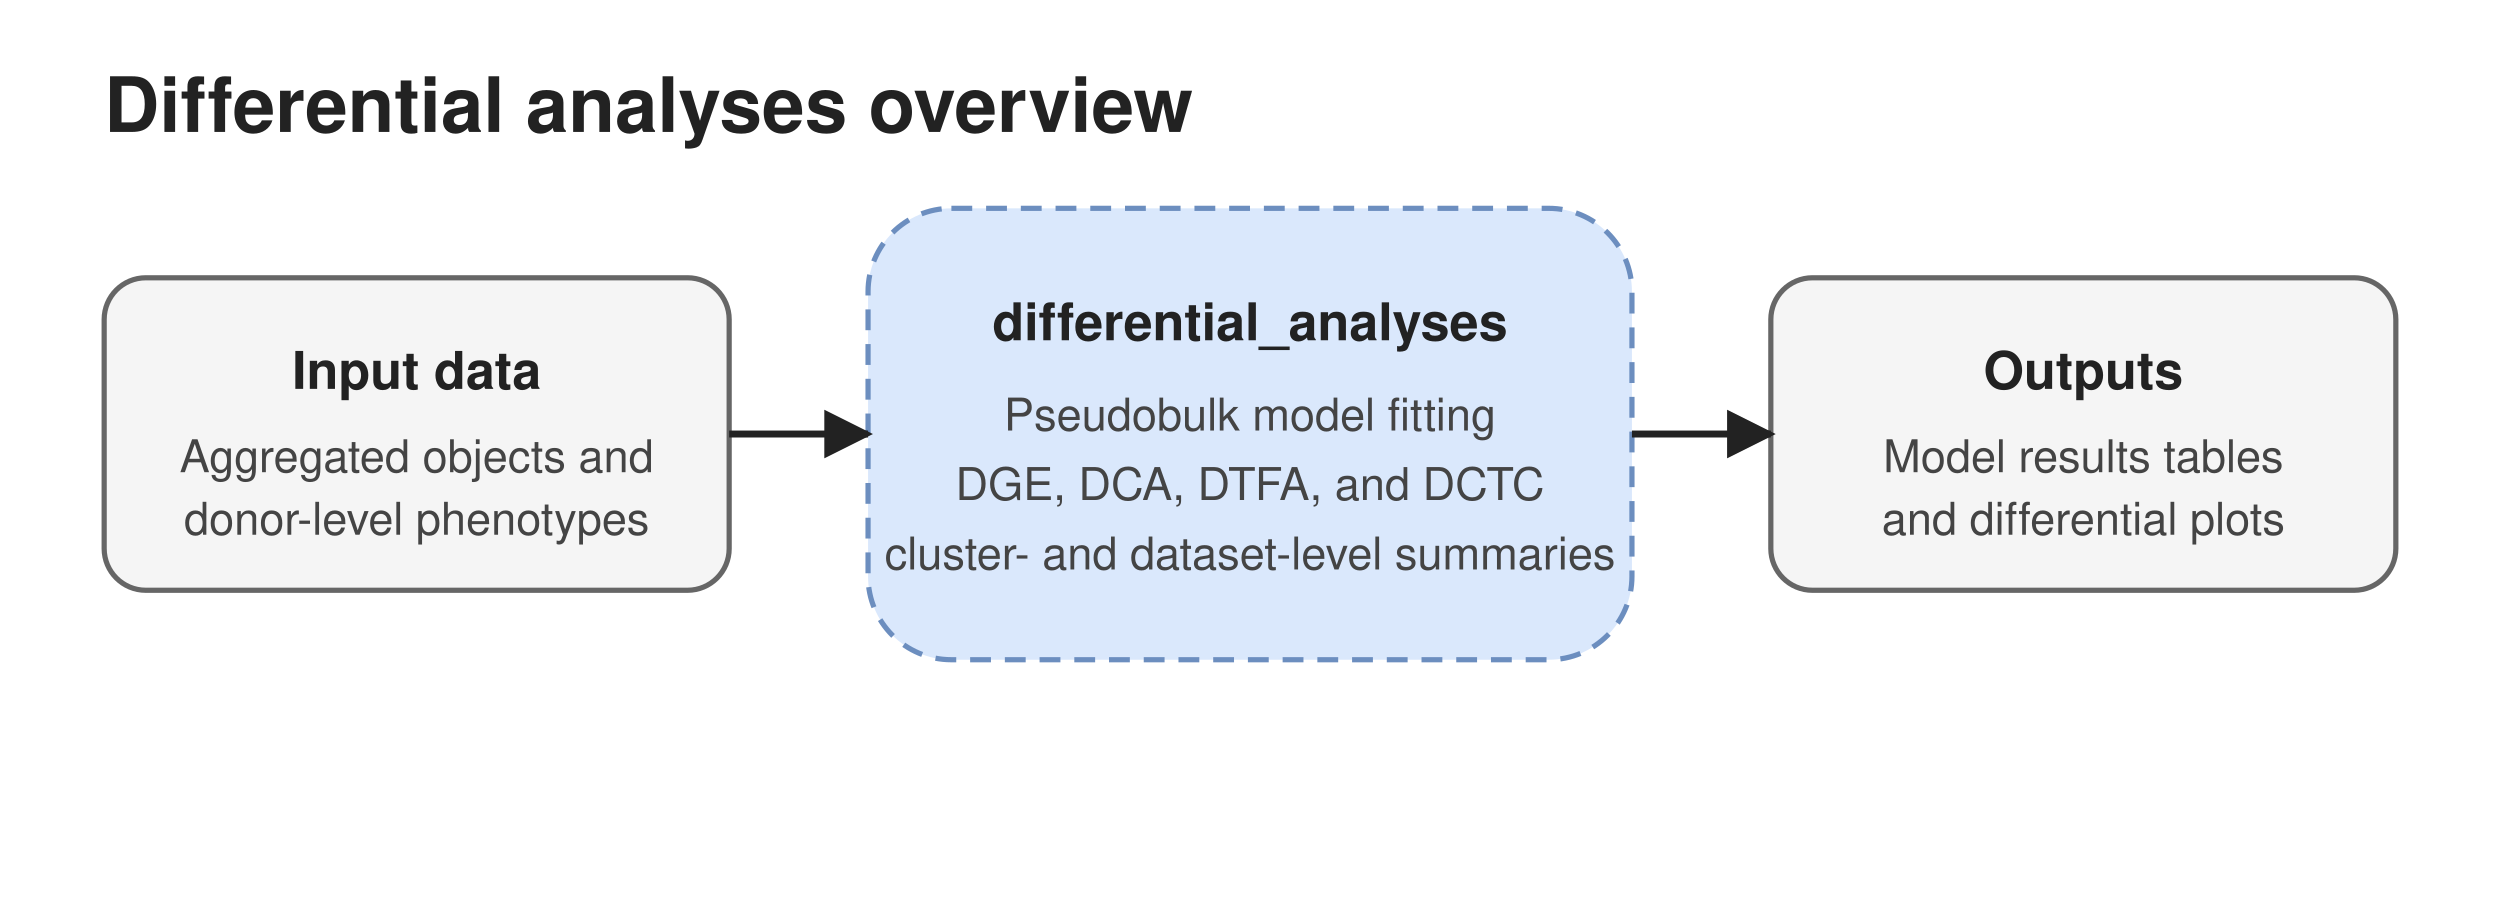
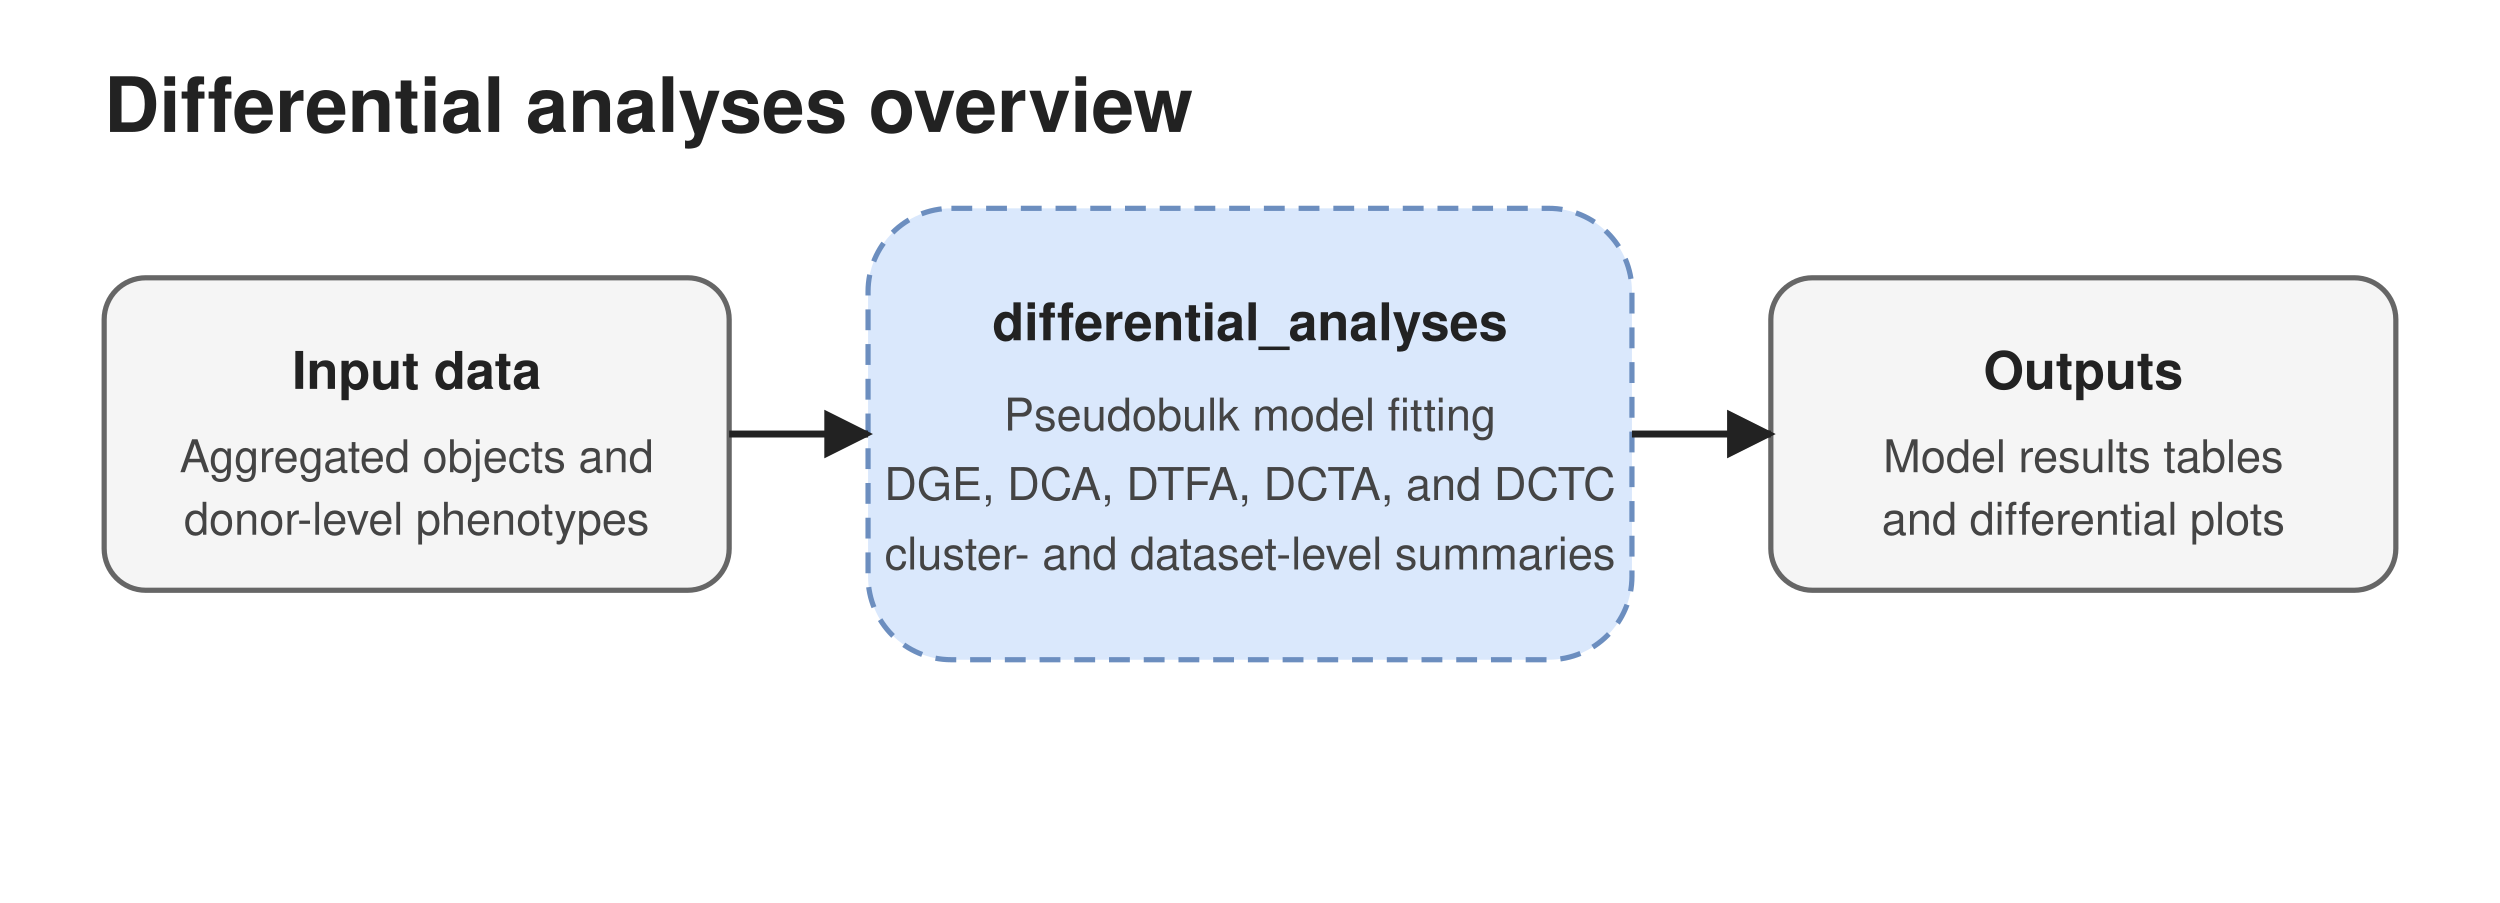
<svg xmlns="http://www.w3.org/2000/svg" width="720" height="260" viewBox="0 0 720 260">
  <style>
    .title { font: 700 22px Nimbus Sans, Arial, sans-serif; fill: #222; }
    .label { font: 600 15px Nimbus Sans, Arial, sans-serif; fill: #222; }
    .body { font: 13px Nimbus Sans, Arial, sans-serif; fill: #444; }
    .box { fill: #f5f5f5; stroke: #666; stroke-width: 1.5; rx: 12; ry: 12; }
    .group { fill: #dae8fc; stroke: #6c8ebf; stroke-width: 1.5; stroke-dasharray: 6 4; rx: 24; ry: 24; }
    .arrow { stroke: #222; stroke-width: 2; fill: none; marker-end: url(#arrow); }
  </style>
  <defs>
    <marker id="arrow" viewBox="0 0 10 10" refX="9" refY="5" markerWidth="7" markerHeight="7" orient="auto-start-reverse">
      <path d="M 0 0 L 10 5 L 0 10 z" fill="#222" />
    </marker>
  </defs>
  <text x="30" y="38" class="title">Differential analyses overview</text>
  <rect x="30" y="80" width="180" height="90" class="box" />
  <text x="120" y="112" text-anchor="middle" class="label">Input data</text>
  <text x="120" y="136" text-anchor="middle" class="body">Aggregated objects and</text>
  <text x="120" y="154" text-anchor="middle" class="body">donor-level phenotypes</text>
  <rect x="250" y="60" width="220" height="130" class="group" />
  <text x="360" y="98" text-anchor="middle" class="label">differential_analyses</text>
  <text x="360" y="124" text-anchor="middle" class="body">Pseudobulk model fitting</text>
-   <text x="360" y="144" text-anchor="middle" class="body">DGE, DCA, DTFA, and DCTC</text>
+   <text x="360" y="144" text-anchor="middle" class="body">DGE, DCA, DTFA, DCTA, and DCTC</text>
  <text x="360" y="164" text-anchor="middle" class="body">cluster- and dataset-level summaries</text>
  <rect x="510" y="80" width="180" height="90" class="box" />
  <text x="600" y="112" text-anchor="middle" class="label">Outputs</text>
  <text x="600" y="136" text-anchor="middle" class="body">Model results tables</text>
  <text x="600" y="154" text-anchor="middle" class="body">and differential plots</text>
  <path d="M 210 125 L 250 125" class="arrow" />
  <path d="M 470 125 L 510 125" class="arrow" />
</svg>
